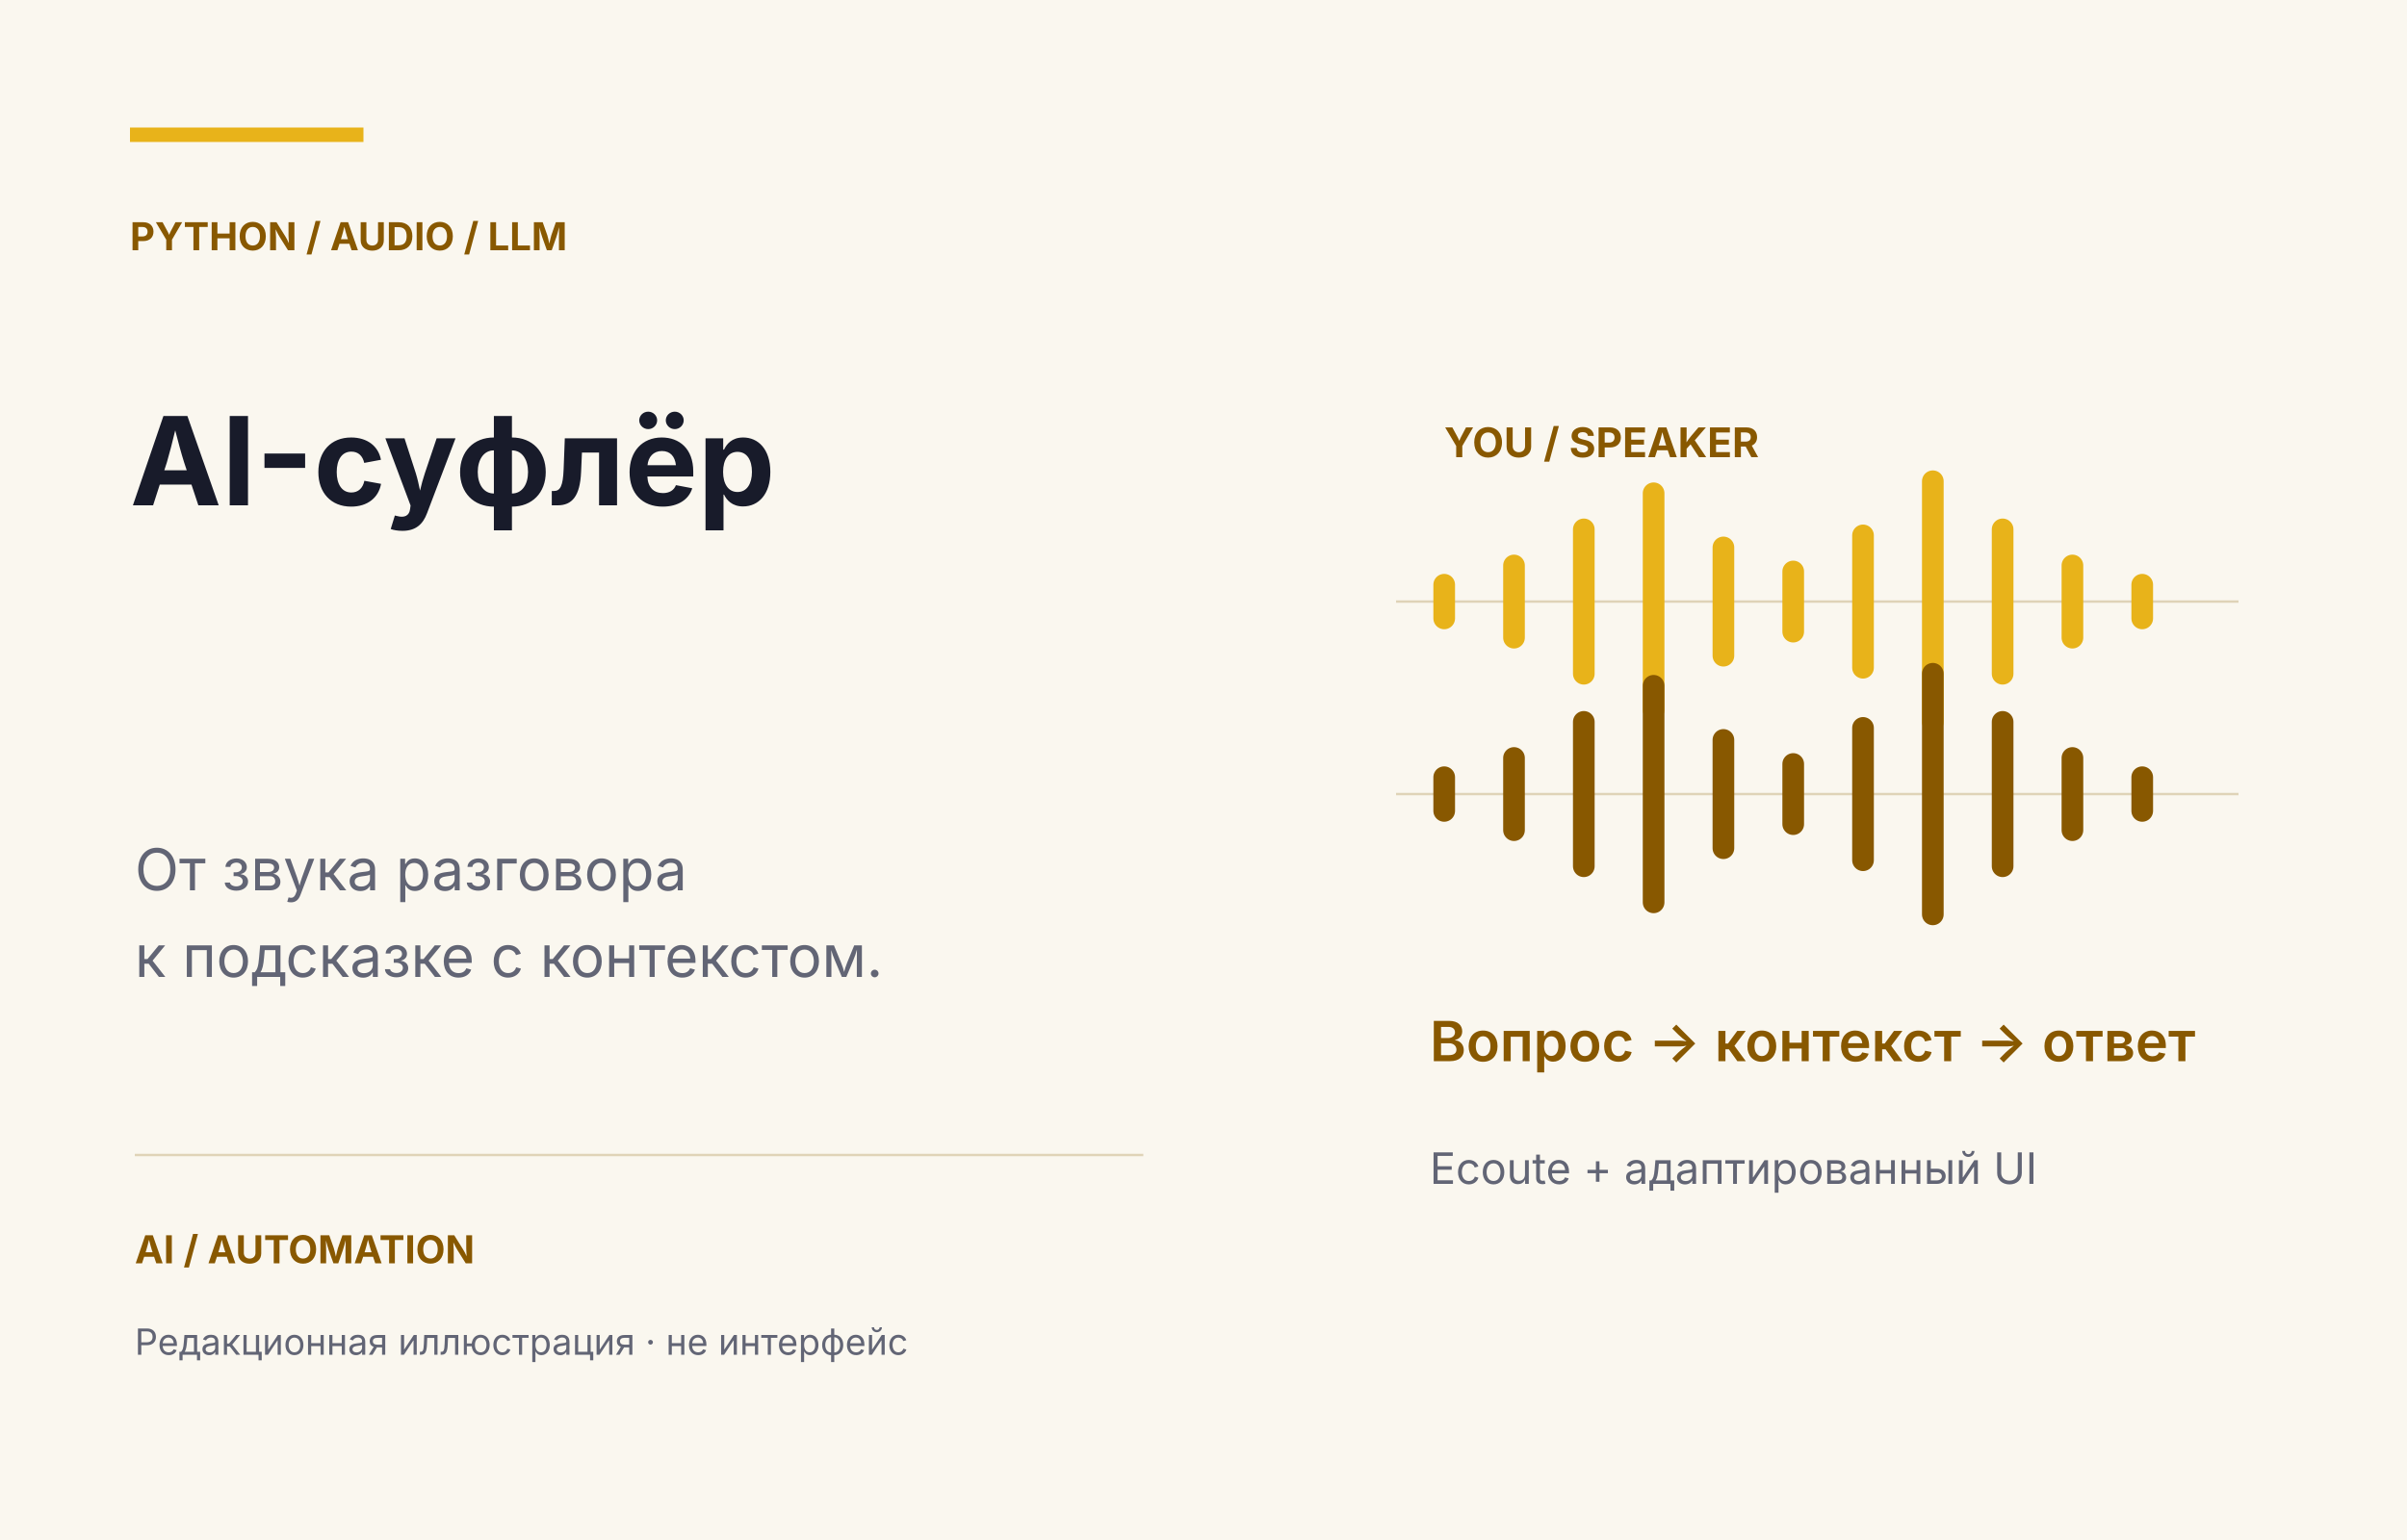
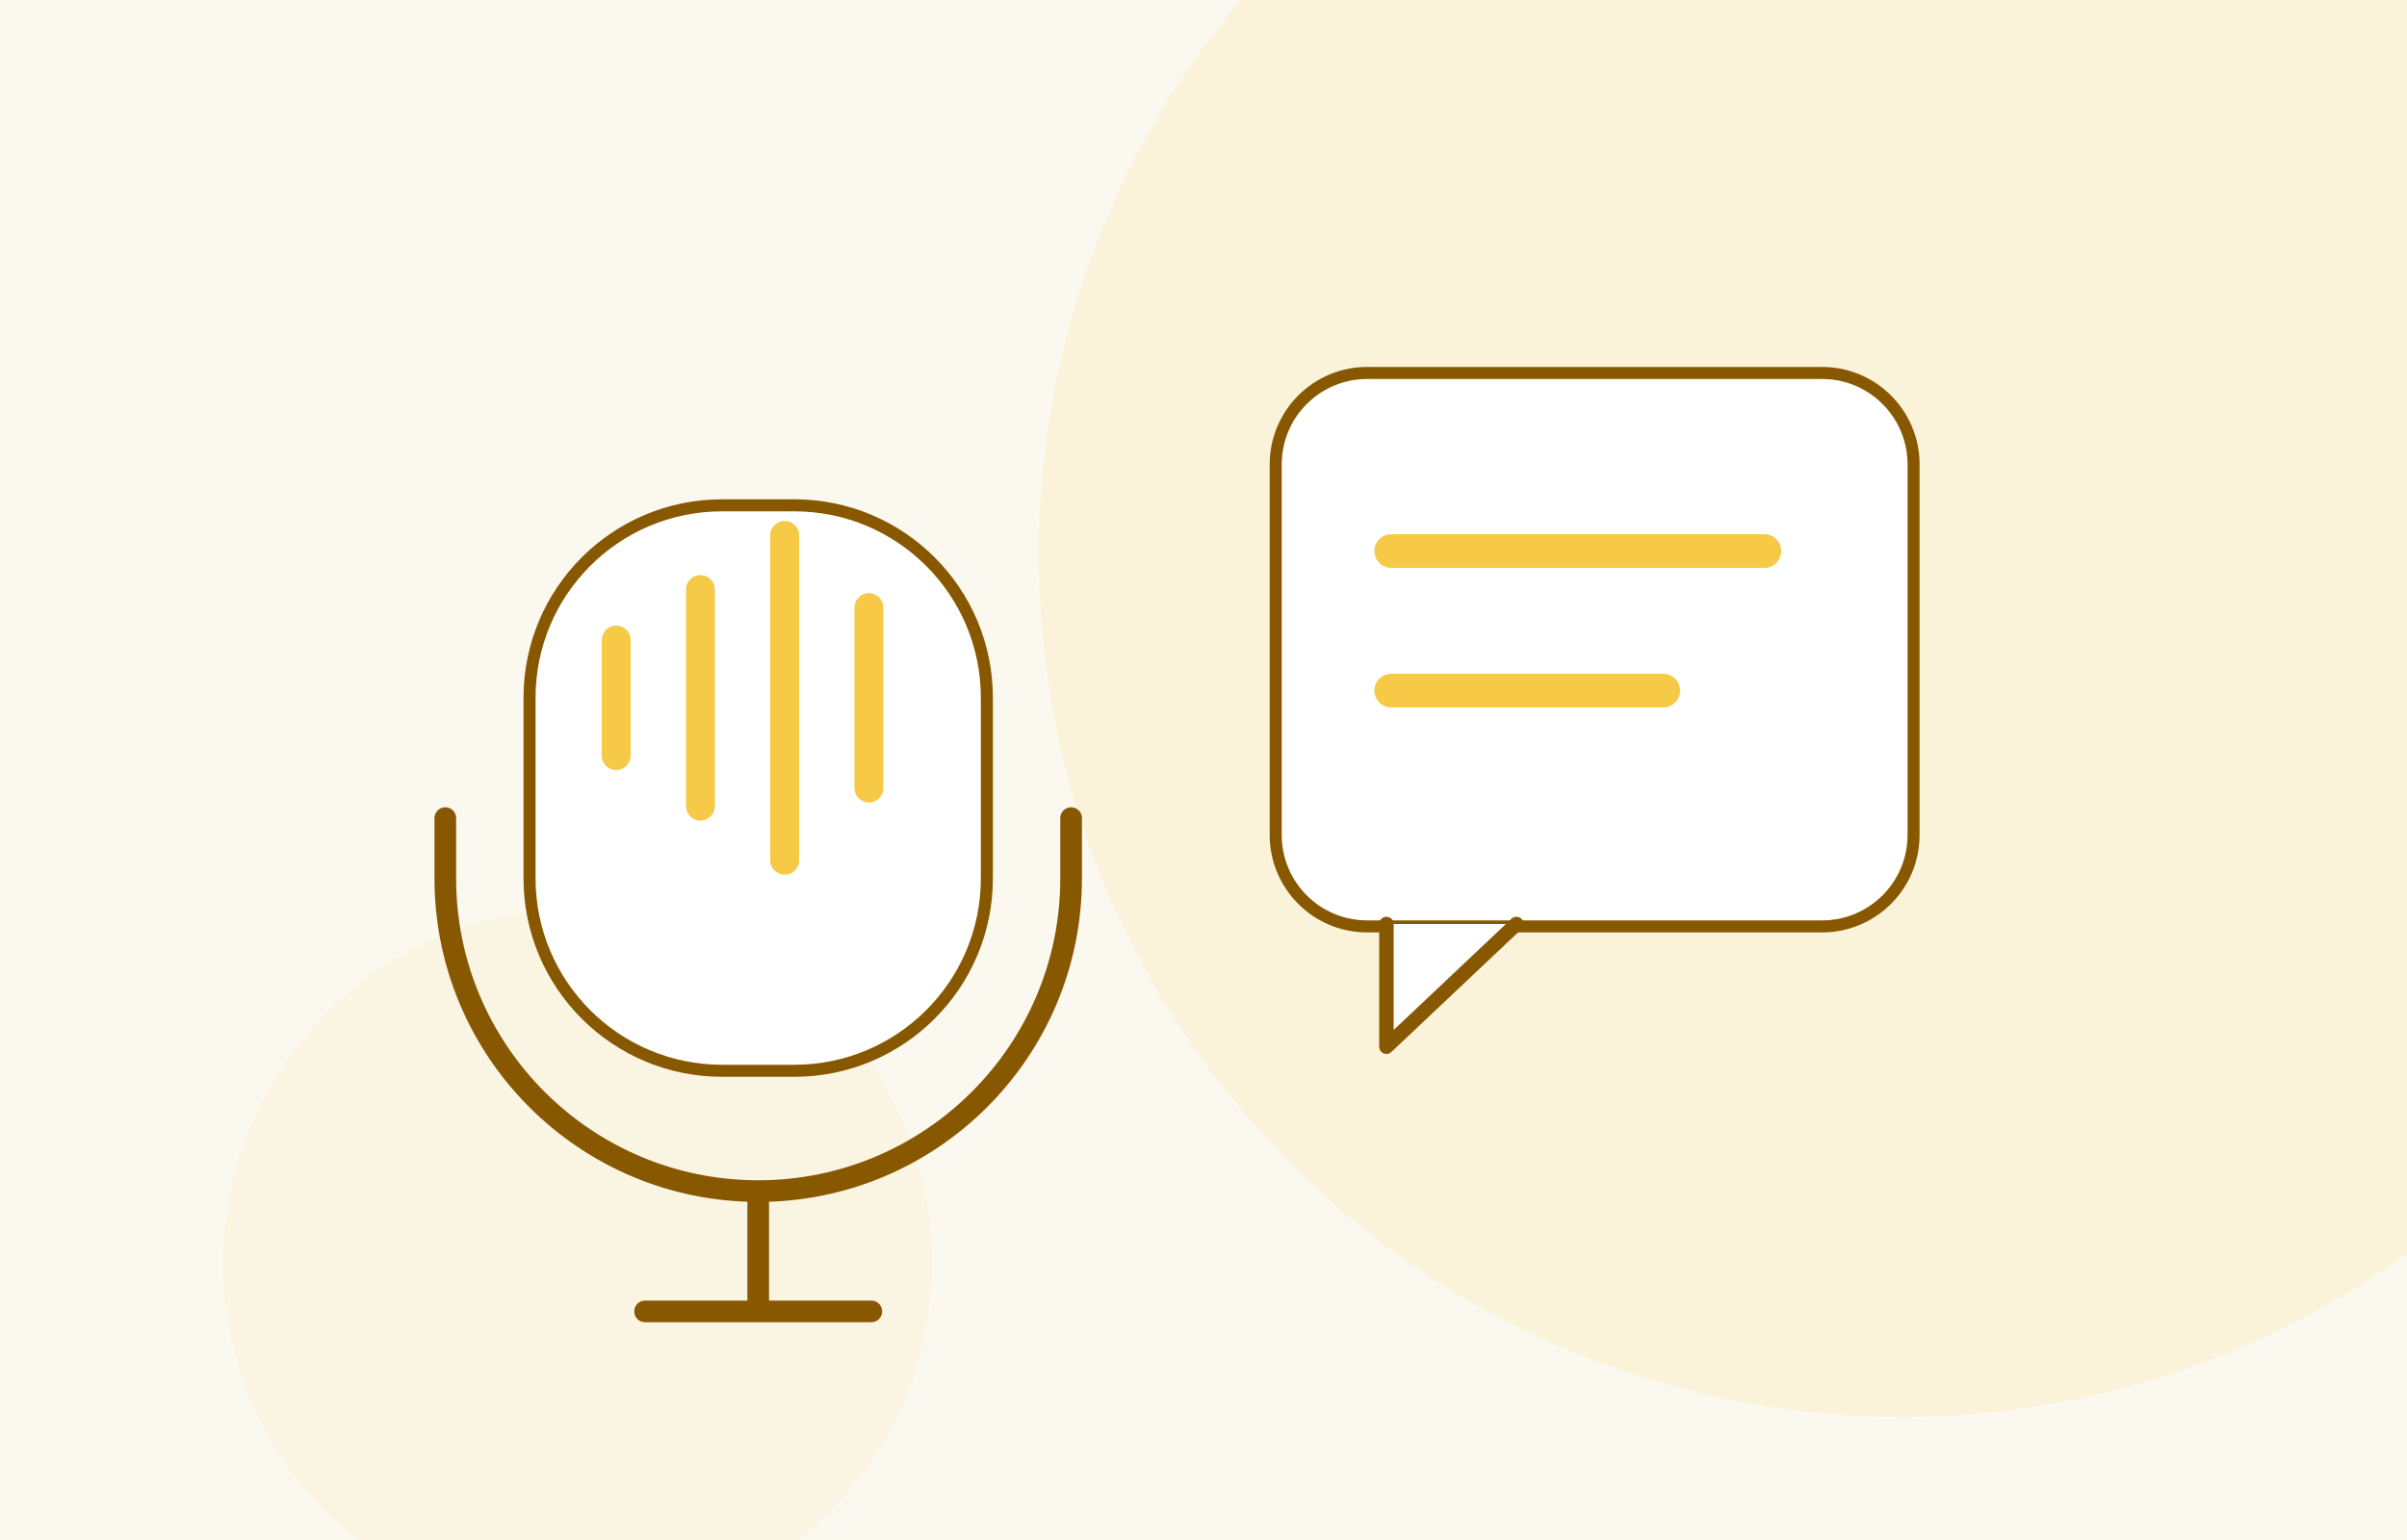
- <svg xmlns="http://www.w3.org/2000/svg" width="1000" height="640" viewBox="0 0 1000 640">
-   <g font-family="Inter,Arial,sans-serif">
-     <rect width="1000" height="640" fill="#faf7ef" />
-     <path d="M54 56H151" stroke="#e8b31a" stroke-width="6" />
-     <text x="54" y="104" font-size="16" fill="#885800" font-weight="700">PYTHON / AUDIO / LLM</text>
-     <text x="54" y="210" font-size="51" fill="#181b2a" font-weight="700">AI-суфлёр</text>
-     <text x="56" y="370" font-size="24" fill="#626575" font-weight="400">От звука разговора</text>
-     <text x="56" y="406" font-size="24" fill="#626575" font-weight="400">к подсказке с контекстом.</text>
-     <path d="M56 480H475" stroke="#dfd3b7" />
-     <text x="56" y="525" font-size="16" fill="#885800" font-weight="700">AI / AUTOMATION</text>
-     <text x="56" y="563" font-size="15" fill="#626575" font-weight="400">Редакционная иллюстрация · не интерфейс</text>
-     <text x="600" y="190" font-size="17" fill="#885800" font-weight="700">YOU / SPEAKER</text>
-     <path d="M580 250H930" stroke="#dfd3b7" />
-     <path d="M600 243.0v14" stroke="#e8b31a" stroke-width="9" stroke-linecap="round" />
-     <path d="M629 235.0v30" stroke="#e8b31a" stroke-width="9" stroke-linecap="round" />
-     <path d="M658 220.0v60" stroke="#e8b31a" stroke-width="9" stroke-linecap="round" />
-     <path d="M687 205.0v90" stroke="#e8b31a" stroke-width="9" stroke-linecap="round" />
-     <path d="M716 227.5v45" stroke="#e8b31a" stroke-width="9" stroke-linecap="round" />
-     <path d="M745 237.5v25" stroke="#e8b31a" stroke-width="9" stroke-linecap="round" />
-     <path d="M774 222.5v55" stroke="#e8b31a" stroke-width="9" stroke-linecap="round" />
-     <path d="M803 200.0v100" stroke="#e8b31a" stroke-width="9" stroke-linecap="round" />
-     <path d="M832 220.0v60" stroke="#e8b31a" stroke-width="9" stroke-linecap="round" />
-     <path d="M861 235.0v30" stroke="#e8b31a" stroke-width="9" stroke-linecap="round" />
-     <path d="M890 243.0v14" stroke="#e8b31a" stroke-width="9" stroke-linecap="round" />
-     <path d="M580 330H930" stroke="#dfd3b7" />
-     <path d="M600 323.0v14" stroke="#885800" stroke-width="9" stroke-linecap="round" />
-     <path d="M629 315.0v30" stroke="#885800" stroke-width="9" stroke-linecap="round" />
-     <path d="M658 300.0v60" stroke="#885800" stroke-width="9" stroke-linecap="round" />
-     <path d="M687 285.0v90" stroke="#885800" stroke-width="9" stroke-linecap="round" />
-     <path d="M716 307.5v45" stroke="#885800" stroke-width="9" stroke-linecap="round" />
-     <path d="M745 317.5v25" stroke="#885800" stroke-width="9" stroke-linecap="round" />
-     <path d="M774 302.5v55" stroke="#885800" stroke-width="9" stroke-linecap="round" />
-     <path d="M803 280.0v100" stroke="#885800" stroke-width="9" stroke-linecap="round" />
-     <path d="M832 300.0v60" stroke="#885800" stroke-width="9" stroke-linecap="round" />
-     <path d="M861 315.0v30" stroke="#885800" stroke-width="9" stroke-linecap="round" />
-     <path d="M890 323.0v14" stroke="#885800" stroke-width="9" stroke-linecap="round" />
-     <text x="594" y="441" font-size="23" fill="#885800" font-weight="600">Вопрос → контекст → ответ</text>
-     <text x="594" y="492" font-size="18" fill="#626575" font-weight="400">Ecoute + адаптированный UI</text>
+ <svg xmlns="http://www.w3.org/2000/svg" viewBox="0 0 1000 640" width="1000" height="640" role="img">
+   <rect width="1000" height="640" fill="#fbf8f0" />
+   <circle cx="790.0" cy="230.4" r="358.4" fill="#f6c947" opacity=".13" />
+   <circle cx="240.0" cy="524.8" r="147.2" fill="#f6c947" opacity=".08" />
+   <g transform="translate(500 325) scale(1)">
+     <rect x="-280" y="-115" width="190" height="235" rx="80" fill="white" stroke="#885800" stroke-width="5" />
+     <path d="M -315 15 v 25 a 130 130 0 0 0 260 0 v -25 M -185 171 v 47 M -232 220 h 94" fill="none" stroke="#885800" stroke-width="9" stroke-linecap="round" stroke-linejoin="round" />
+     <path d="M -244 -59.0 v 48" fill="none" stroke="#f6c947" stroke-width="12" stroke-linecap="round" stroke-linejoin="round" />
+     <path d="M -209 -80.0 v 90" fill="none" stroke="#f6c947" stroke-width="12" stroke-linecap="round" stroke-linejoin="round" />
+     <path d="M -174 -102.5 v 135" fill="none" stroke="#f6c947" stroke-width="12" stroke-linecap="round" stroke-linejoin="round" />
+     <path d="M -139 -72.5 v 75" fill="none" stroke="#f6c947" stroke-width="12" stroke-linecap="round" stroke-linejoin="round" />
+     <rect x="30" y="-170" width="265" height="230" rx="38" fill="white" stroke="#885800" stroke-width="5" />
+     <path d="M 76 59 v 51 l 54 -51" fill="white" stroke="#885800" stroke-width="6" stroke-linecap="round" stroke-linejoin="round" />
+     <path d="M 78 -96 h 155 M 78 -38 h 113" fill="none" stroke="#f6c947" stroke-width="14" stroke-linecap="round" stroke-linejoin="round" />
  </g>
</svg>
